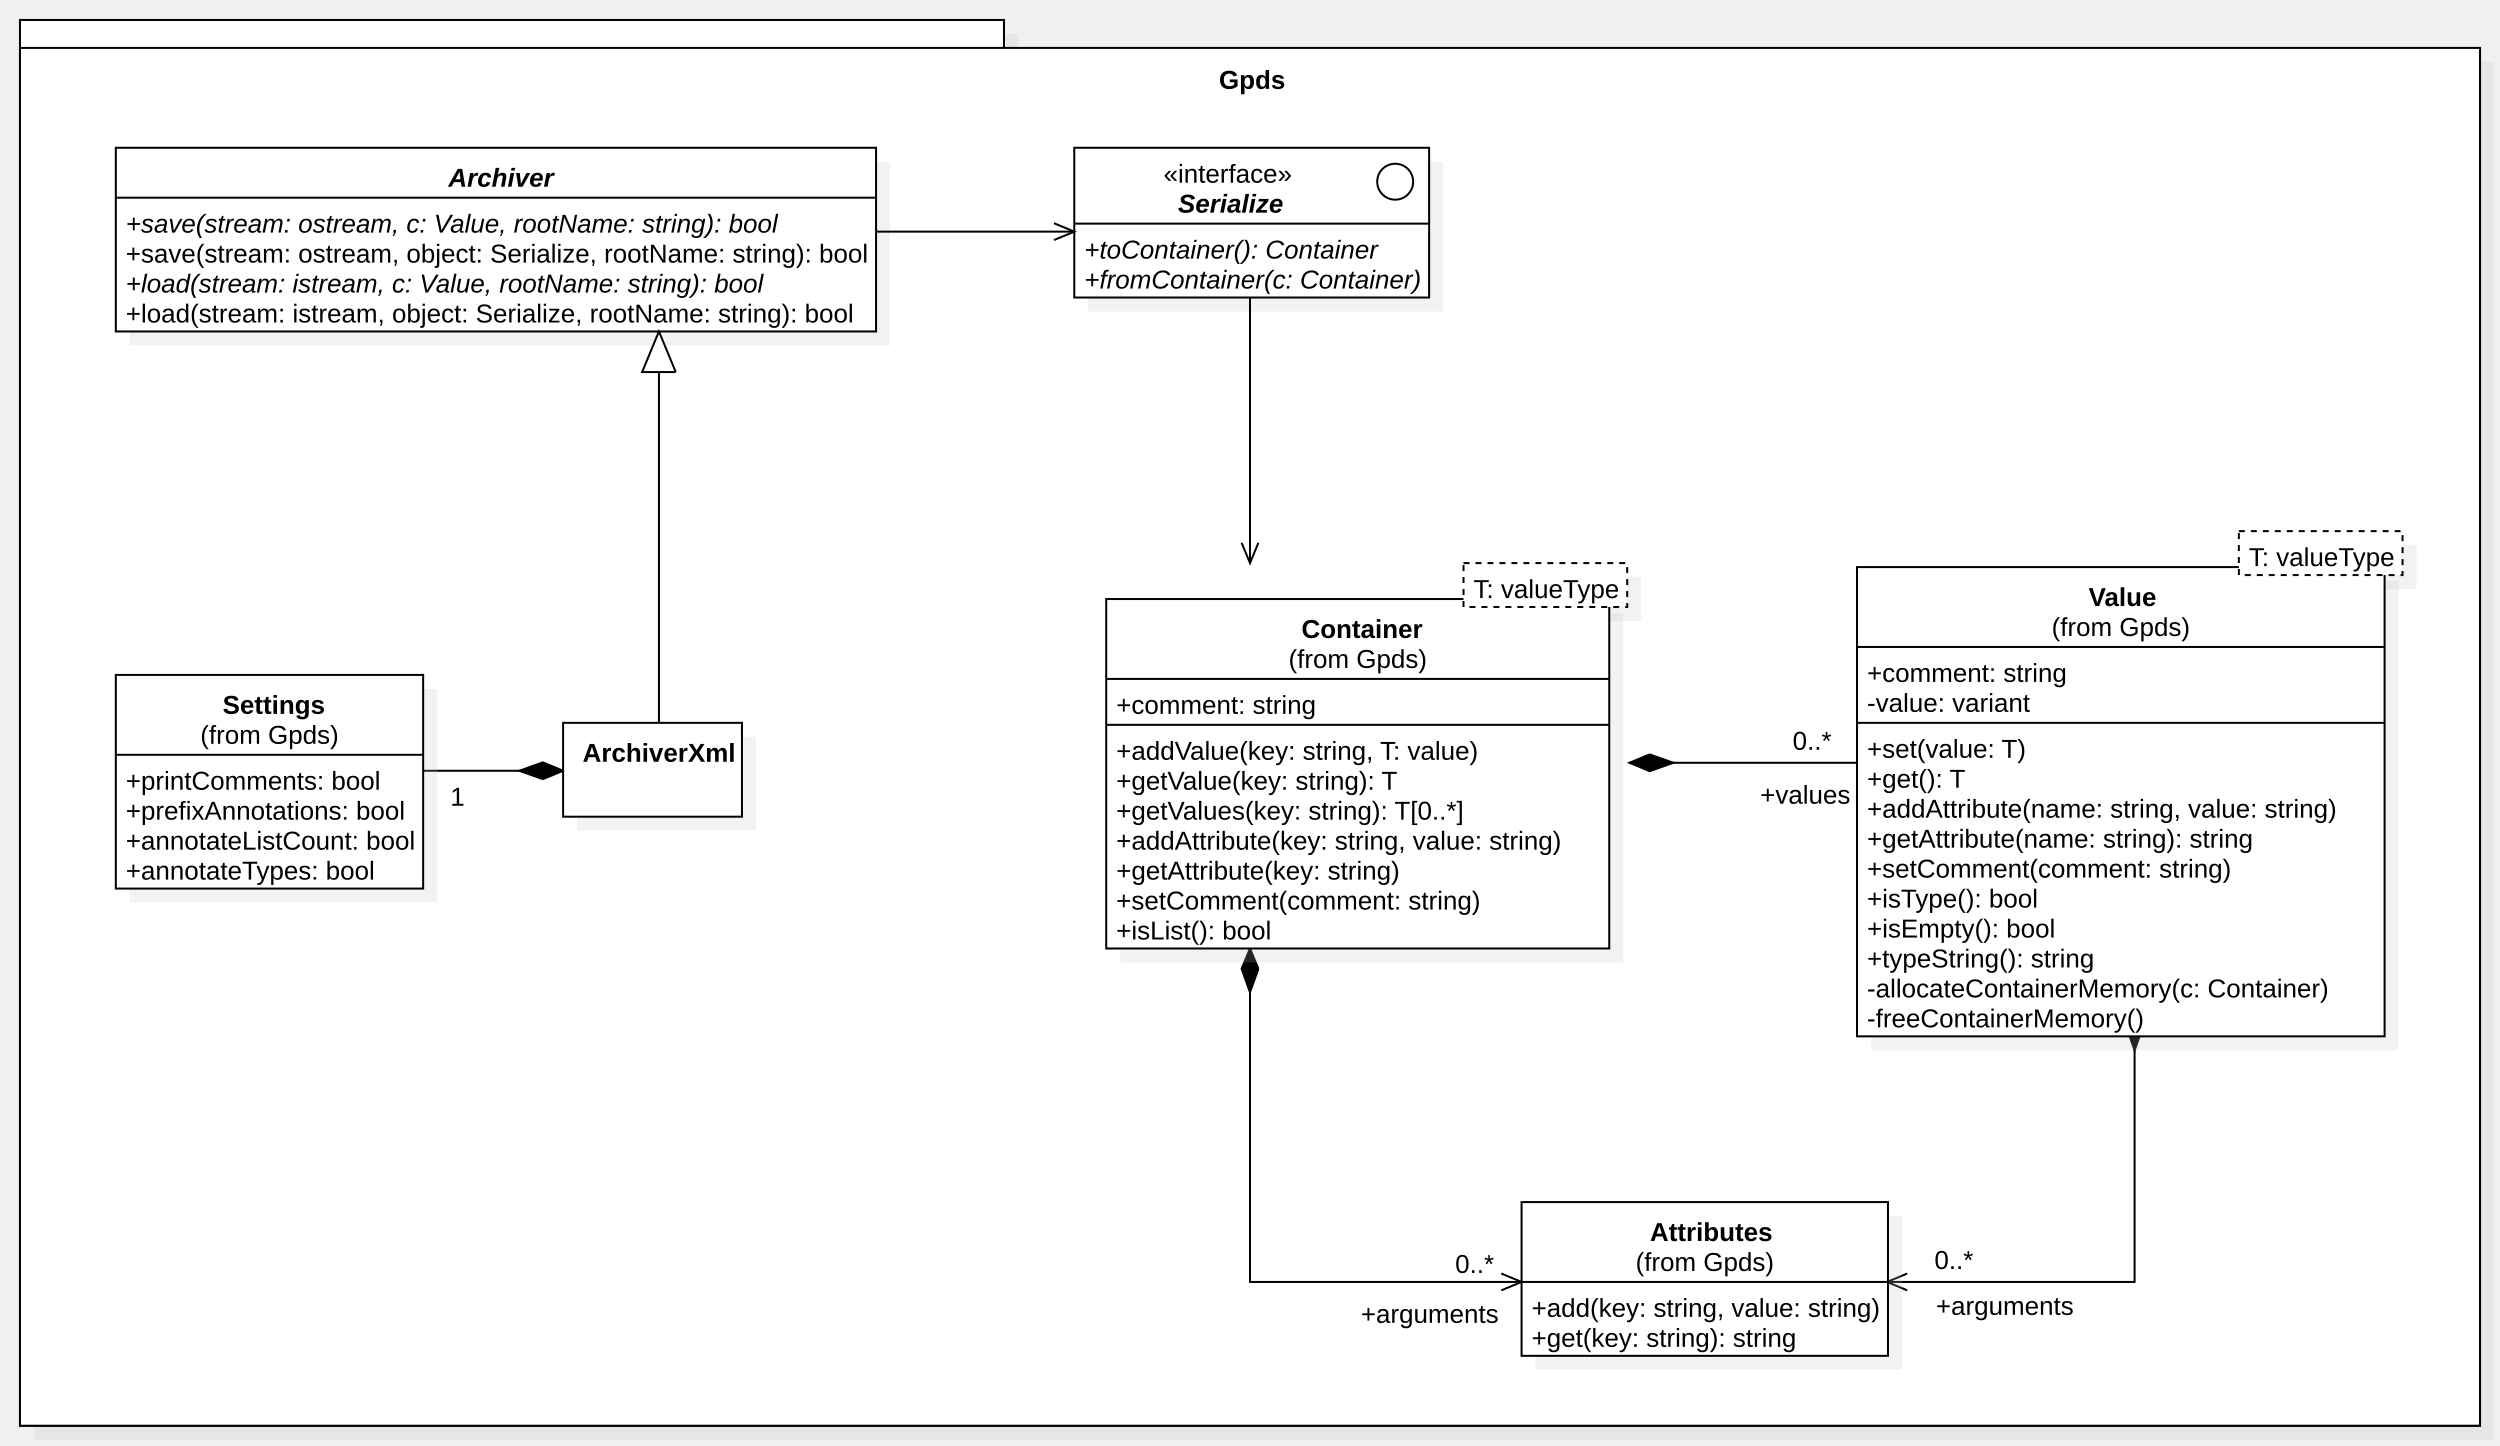
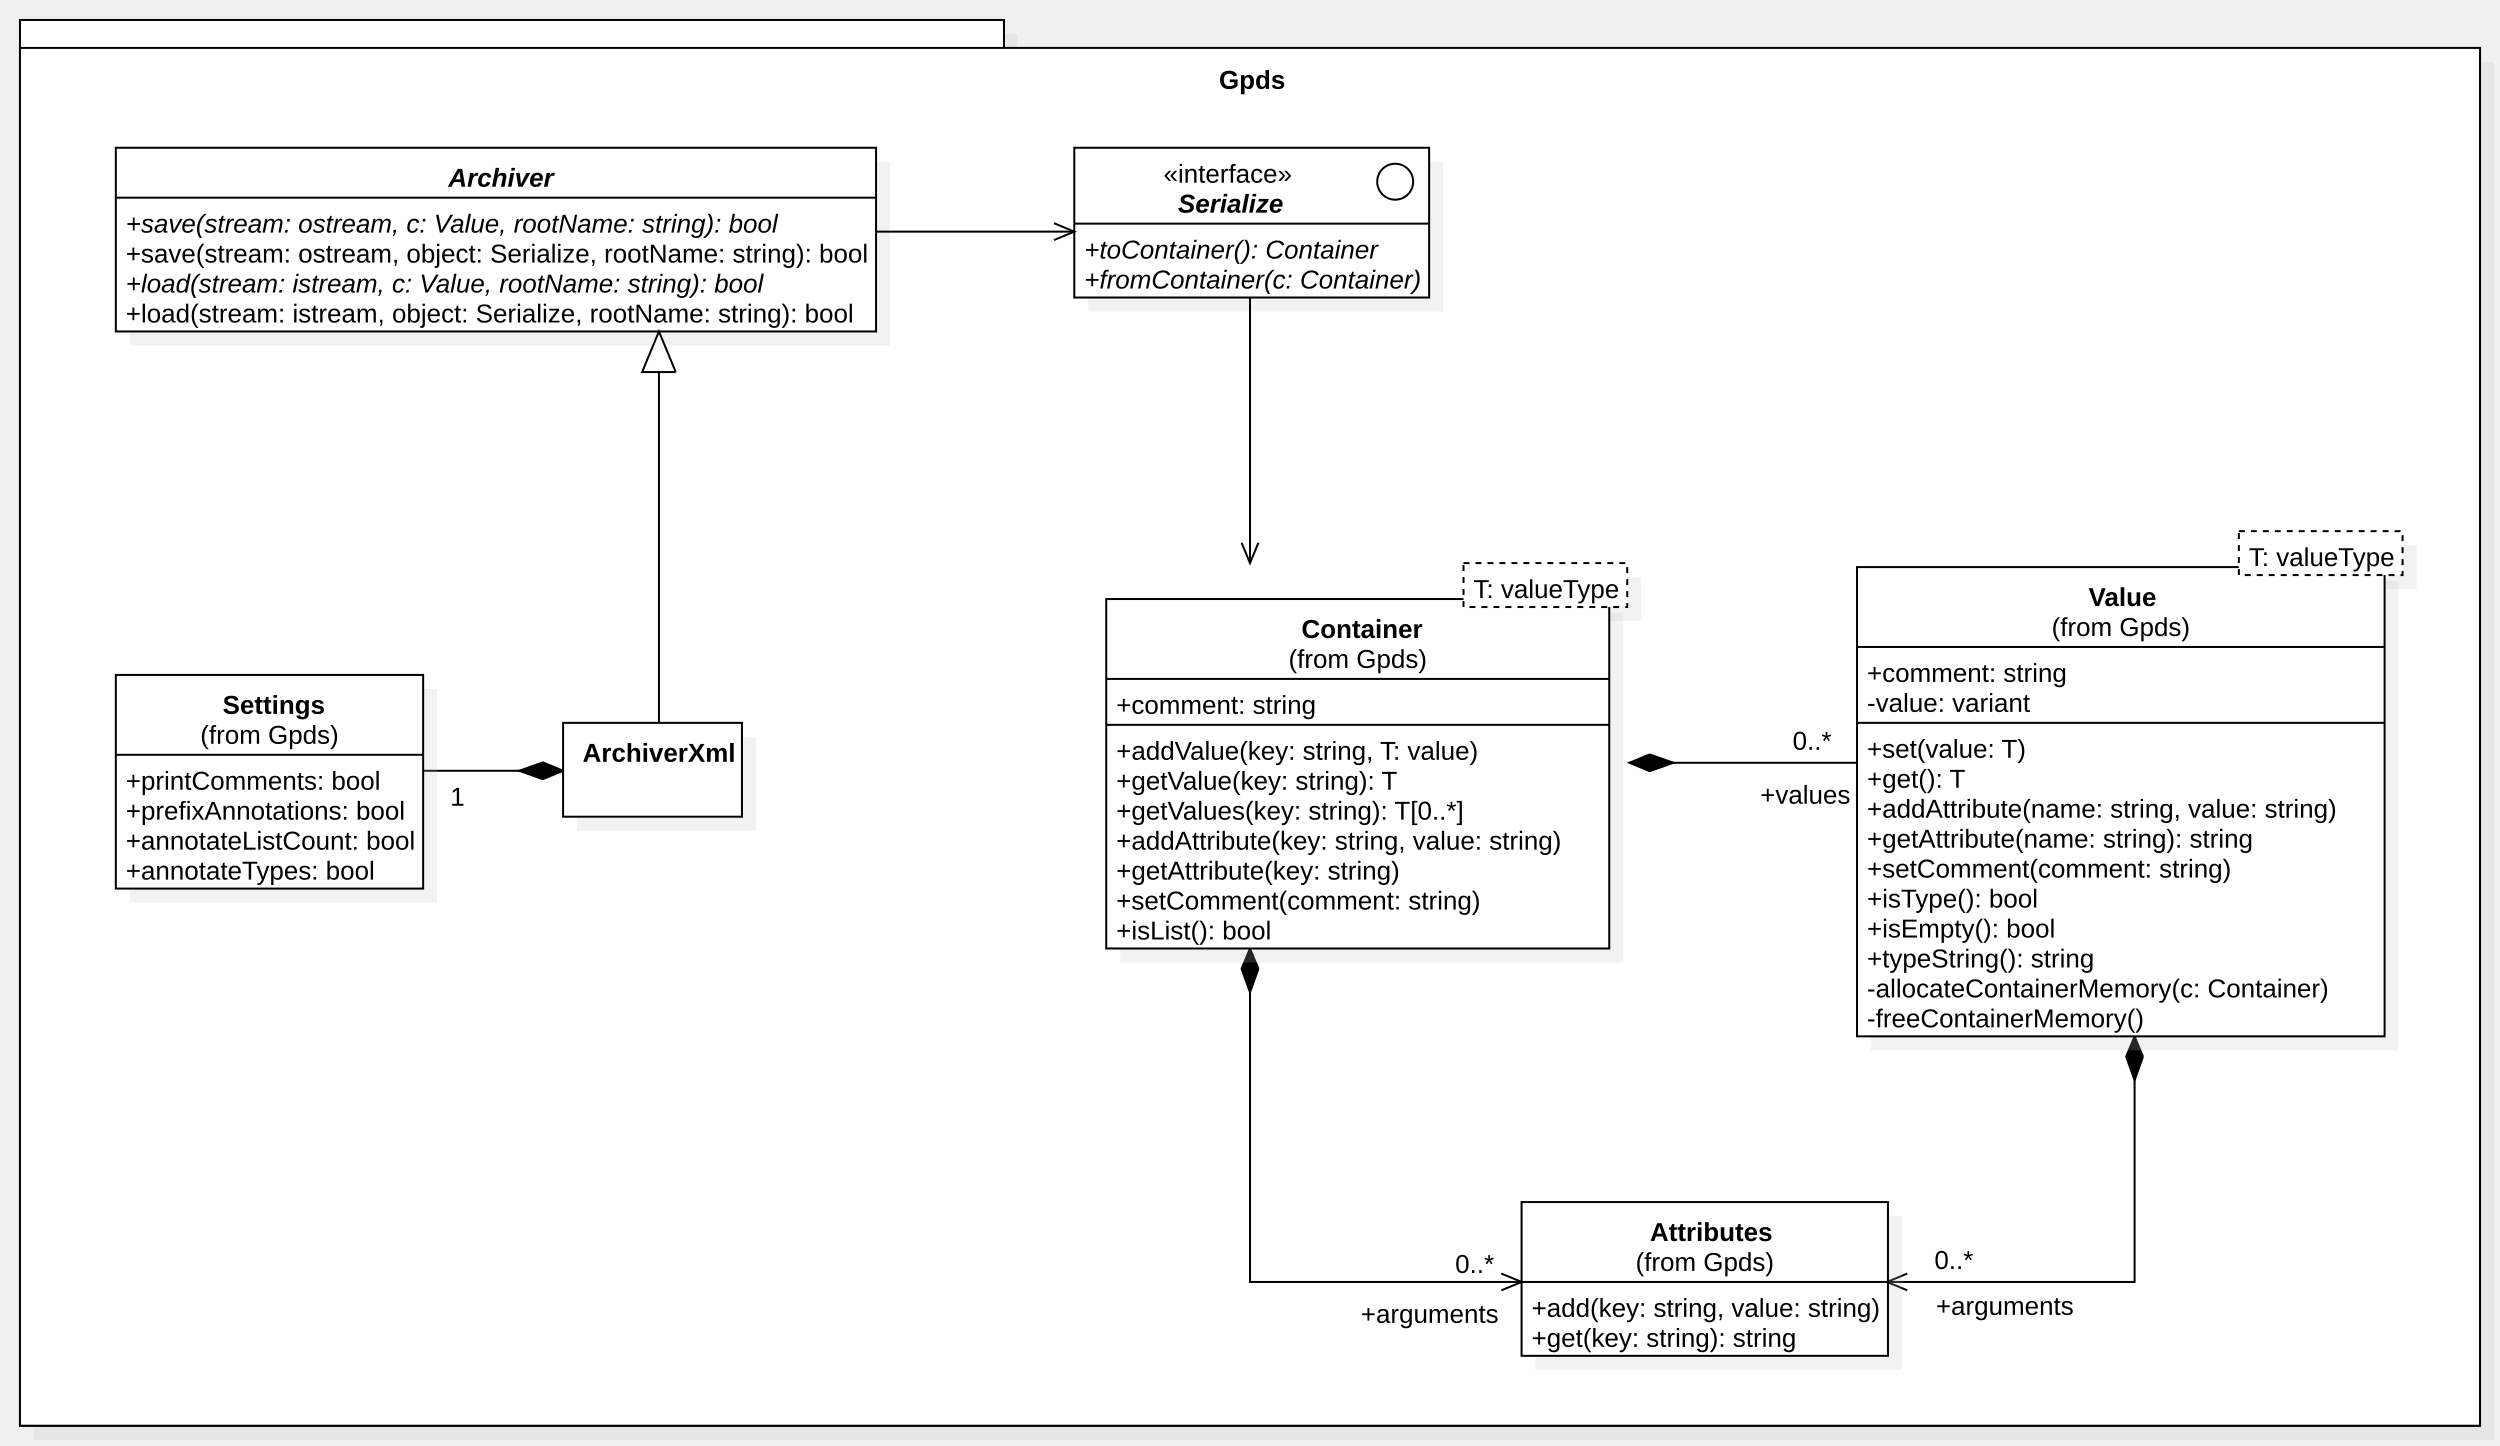
<svg xmlns="http://www.w3.org/2000/svg" version="1.1" width="1252" height="724">
  <defs />
  <g>
    <g transform="translate(-22,-30) scale(1,1)">
      <rect fill="#C0C0C0" stroke="none" x="39" y="47" width="492.8" height="15" opacity="0.2" />
    </g>
    <g transform="translate(-22,-30) scale(1,1)">
      <rect fill="#C0C0C0" stroke="none" x="39" y="61" width="1232" height="690" opacity="0.2" />
    </g>
    <g transform="translate(-22,-30) scale(1,1)">
      <rect fill="#ffffff" stroke="none" x="32" y="55" width="1232" height="689" />
    </g>
    <g transform="translate(-22,-30) scale(1,1)">
      <path fill="none" stroke="#000000" d="M 32 55 L 1264 55 L 1264 744 L 32 744 L 32 55 Z Z" stroke-miterlimit="10" />
    </g>
    <g transform="translate(-22,-30) scale(1,1)">
      <rect fill="#ffffff" stroke="none" x="32" y="40" width="492.8" height="15" />
    </g>
    <g transform="translate(-22,-30) scale(1,1)">
      <path fill="none" stroke="#000000" d="M 32 40 L 524.8 40 L 524.8 55 L 32 55 L 32 40 Z Z" stroke-miterlimit="10" />
    </g>
    <g transform="translate(-22,-30) scale(1,1)">
      <rect fill="#ffffff" stroke="none" x="32" y="54" width="1232" height="690" />
    </g>
    <g transform="translate(-22,-30) scale(1,1)">
      <path fill="none" stroke="#000000" d="M 32 54 L 1264 54 L 1264 744 L 32 744 L 32 54 Z Z" stroke-miterlimit="10" />
    </g>
    <g transform="translate(-22,-30) scale(1,1)">
      <g>
        <path fill="none" stroke="none" />
        <text fill="#000000" stroke="none" font-family="Arial" font-size="13px" font-style="normal" font-weight="bold" text-decoration="none" x="632.464" y="74.5">Gpds</text>
      </g>
    </g>
    <g transform="translate(-22,-30) scale(1,1)">
      <path fill="none" stroke="#000000" d="M 234 416 L 304 416" stroke-miterlimit="10" />
    </g>
    <g transform="translate(-22,-30) scale(1,1)">
      <path fill="#000000" stroke="none" d="M 293.837 420.21 L 304 416 L 293.837 411.79 L 282 416" />
    </g>
    <g transform="translate(-22,-30) scale(1,1)">
      <path fill="none" stroke="#000000" d="M 293.837 420.21 L 304 416 L 293.837 411.79 L 282 416 L 293.837 420.21" stroke-miterlimit="10" />
    </g>
    <g transform="translate(-22,-30) scale(1,1)">
      <g>
        <path fill="none" stroke="none" />
        <text fill="#000000" stroke="none" font-family="Arial" font-size="13px" font-style="normal" font-weight="normal" text-decoration="none" x="247.5" y="433.5">1</text>
      </g>
    </g>
    <g transform="translate(-22,-30) scale(1,1)">
      <rect fill="#C0C0C0" stroke="none" x="567" y="111" width="177.708" height="75" opacity="0.2" />
    </g>
    <g transform="translate(-22,-30) scale(1,1)">
      <rect fill="#ffffff" stroke="none" x="560" y="104" width="177.708" height="75" />
    </g>
    <g transform="translate(-22,-30) scale(1,1)">
      <path fill="none" stroke="#000000" d="M 560 104 L 737.708 104 L 737.708 179 L 560 179 L 560 104 Z Z" stroke-miterlimit="10" />
    </g>
    <g transform="translate(-22,-30) scale(1,1)">
      <path fill="#ffffff" stroke="none" d="M 711.708 121 C 711.708 116.029 715.737 112 720.708 112 C 725.679 112 729.708 116.029 729.708 121 C 729.708 125.971 725.679 130 720.708 130 C 715.737 130 711.708 125.971 711.708 121 Z" />
    </g>
    <g transform="translate(-22,-30) scale(1,1)">
      <path fill="none" stroke="#000000" d="M 711.708 121 C 711.708 116.029 715.737 112 720.708 112 C 725.679 112 729.708 116.029 729.708 121 C 729.708 125.971 725.679 130 720.708 130 C 715.737 130 711.708 125.971 711.708 121 Z" stroke-miterlimit="10" />
    </g>
    <g transform="translate(-22,-30) scale(1,1)">
      <path fill="none" stroke="#000000" d="M 560 142 L 737.708 142" stroke-miterlimit="10" />
    </g>
    <g transform="translate(-22,-30) scale(1,1)">
      <g>
        <path fill="none" stroke="none" />
        <text fill="#000000" stroke="none" font-family="Arial" font-size="13px" font-style="normal" font-weight="normal" text-decoration="none" x="604.694" y="121.5">«interface»</text>
      </g>
    </g>
    <g transform="translate(-22,-30) scale(1,1)">
      <g>
        <path fill="none" stroke="none" />
        <text fill="#000000" stroke="none" font-family="Arial" font-size="13px" font-style="italic" font-weight="bold" text-decoration="none" x="611.927" y="136.5">Serialize</text>
      </g>
    </g>
    <g transform="translate(-22,-30) scale(1,1)">
      <g>
        <path fill="none" stroke="none" />
        <text fill="#000000" stroke="none" font-family="Arial" font-size="13px" font-style="italic" font-weight="normal" text-decoration="none" x="565" y="159.5">+toContainer(): Container</text>
      </g>
    </g>
    <g transform="translate(-22,-30) scale(1,1)">
      <g>
        <path fill="none" stroke="none" />
        <text fill="#000000" stroke="none" font-family="Arial" font-size="13px" font-style="italic" font-weight="normal" text-decoration="none" x="565" y="174.5">+fromContainer(c: Container)</text>
      </g>
    </g>
    <g transform="translate(-22,-30) scale(1,1)">
      <rect fill="#C0C0C0" stroke="none" x="87" y="111" width="380.731" height="92" opacity="0.2" />
    </g>
    <g transform="translate(-22,-30) scale(1,1)">
      <rect fill="#ffffff" stroke="none" x="80" y="104" width="380.731" height="92" />
    </g>
    <g transform="translate(-22,-30) scale(1,1)">
      <path fill="none" stroke="#000000" d="M 80 104 L 460.731 104 L 460.731 196 L 80 196 L 80 104 Z Z" stroke-miterlimit="10" />
    </g>
    <g transform="translate(-22,-30) scale(1,1)">
      <path fill="none" stroke="#000000" d="M 80 129 L 460.731 129" stroke-miterlimit="10" />
    </g>
    <g transform="translate(-22,-30) scale(1,1)">
      <g>
        <path fill="none" stroke="none" />
        <text fill="#000000" stroke="none" font-family="Arial" font-size="13px" font-style="italic" font-weight="bold" text-decoration="none" x="246.527" y="123.5">Archiver</text>
      </g>
    </g>
    <g transform="translate(-22,-30) scale(1,1)">
      <g>
        <path fill="none" stroke="none" />
        <text fill="#000000" stroke="none" font-family="Arial" font-size="13px" font-style="italic" font-weight="normal" text-decoration="none" x="85" y="146.5">+save(stream: ostream, c: Value, rootName: string): bool</text>
      </g>
    </g>
    <g transform="translate(-22,-30) scale(1,1)">
      <g>
        <path fill="none" stroke="none" />
        <text fill="#000000" stroke="none" font-family="Arial" font-size="13px" font-style="normal" font-weight="normal" text-decoration="none" x="85" y="161.5">+save(stream: ostream, object: Serialize, rootName: string): bool</text>
      </g>
    </g>
    <g transform="translate(-22,-30) scale(1,1)">
      <g>
        <path fill="none" stroke="none" />
        <text fill="#000000" stroke="none" font-family="Arial" font-size="13px" font-style="italic" font-weight="normal" text-decoration="none" x="85" y="176.5">+load(stream: istream, c: Value, rootName: string): bool</text>
      </g>
    </g>
    <g transform="translate(-22,-30) scale(1,1)">
      <g>
        <path fill="none" stroke="none" />
        <text fill="#000000" stroke="none" font-family="Arial" font-size="13px" font-style="normal" font-weight="normal" text-decoration="none" x="85" y="191.5">+load(stream: istream, object: Serialize, rootName: string): bool</text>
      </g>
    </g>
    <g transform="translate(-22,-30) scale(1,1)">
      <path fill="none" stroke="#000000" d="M 461 146 L 560 146" stroke-miterlimit="10" />
    </g>
    <g transform="translate(-22,-30) scale(1,1)">
      <path fill="none" stroke="#000000" d="M 549.837 150.21 L 560 146 L 549.837 141.79" stroke-miterlimit="10" />
    </g>
    <g transform="translate(-22,-30) scale(1,1)">
      <path fill="none" stroke="#000000" d="M 952 412 L 838 412" stroke-miterlimit="10" />
    </g>
    <g transform="translate(-22,-30) scale(1,1)">
      <path fill="#000000" stroke="none" d="M 848.163 407.79 L 838 412 L 848.163 416.21 L 860 412" />
    </g>
    <g transform="translate(-22,-30) scale(1,1)">
      <path fill="none" stroke="#000000" d="M 848.163 407.79 L 838 412 L 848.163 416.21 L 860 412 L 848.163 407.79" stroke-miterlimit="10" />
    </g>
    <g transform="translate(-22,-30) scale(1,1)">
      <g>
        <path fill="none" stroke="none" />
        <text fill="#000000" stroke="none" font-family="Arial" font-size="13px" font-style="normal" font-weight="normal" text-decoration="none" x="903.5" y="432.5">+values</text>
      </g>
    </g>
    <g transform="translate(-22,-30) scale(1,1)">
      <g>
        <path fill="none" stroke="none" />
        <text fill="#000000" stroke="none" font-family="Arial" font-size="13px" font-style="normal" font-weight="normal" text-decoration="none" x="919.744" y="405.5">0..*</text>
      </g>
    </g>
    <g transform="translate(-22,-30) scale(1,1)">
-       <path fill="none" stroke="#000000" d="M 967 672 L 1091 672 L 1091 534" stroke-miterlimit="10" />
-     </g>
-     <g transform="translate(-22,-30) scale(1,1)">
-       <path fill="#000000" stroke="none" d="M 1095.21 544.163 L 1091 534 L 1086.79 544.163 L 1091 556" />
-     </g>
-     <g transform="translate(-22,-30) scale(1,1)">
-       <path fill="none" stroke="#000000" d="M 1095.21 544.163 L 1091 534 L 1086.79 544.163 L 1091 556 L 1095.21 544.163" stroke-miterlimit="10" />
+       <path fill="none" stroke="#000000" d="M 967 672 L 1091 672 L 1091 549" stroke-miterlimit="10" />
+     </g>
+     <g transform="translate(-22,-30) scale(1,1)">
+       <path fill="#000000" stroke="none" d="M 1095.21 559.163 L 1091 549 L 1086.79 559.163 L 1091 571" />
+     </g>
+     <g transform="translate(-22,-30) scale(1,1)">
+       <path fill="none" stroke="#000000" d="M 1095.21 559.163 L 1091 549 L 1086.79 559.163 L 1091 571 L 1095.21 559.163" stroke-miterlimit="10" />
    </g>
    <g transform="translate(-22,-30) scale(1,1)">
      <path fill="none" stroke="#000000" d="M 977.163 667.79 L 967 672 L 977.163 676.21" stroke-miterlimit="10" />
    </g>
    <g transform="translate(-22,-30) scale(1,1)">
      <g>
        <path fill="none" stroke="none" />
        <text fill="#000000" stroke="none" font-family="Arial" font-size="13px" font-style="normal" font-weight="normal" text-decoration="none" x="991.5" y="688.5">+arguments</text>
      </g>
    </g>
    <g transform="translate(-22,-30) scale(1,1)">
      <g>
        <path fill="none" stroke="none" />
        <text fill="#000000" stroke="none" font-family="Arial" font-size="13px" font-style="normal" font-weight="normal" text-decoration="none" x="990.744" y="665.5">0..*</text>
      </g>
    </g>
    <g transform="translate(-22,-30) scale(1,1)">
      <path fill="none" stroke="#000000" d="M 784 672 L 648 672 L 648 505" stroke-miterlimit="10" />
    </g>
    <g transform="translate(-22,-30) scale(1,1)">
      <path fill="#000000" stroke="none" d="M 652.21 515.163 L 648 505 L 643.79 515.163 L 648 527" />
    </g>
    <g transform="translate(-22,-30) scale(1,1)">
      <path fill="none" stroke="#000000" d="M 652.21 515.163 L 648 505 L 643.79 515.163 L 648 527 L 652.21 515.163" stroke-miterlimit="10" />
    </g>
    <g transform="translate(-22,-30) scale(1,1)">
      <path fill="none" stroke="#000000" d="M 773.837 676.21 L 784 672 L 773.837 667.79" stroke-miterlimit="10" />
    </g>
    <g transform="translate(-22,-30) scale(1,1)">
      <g>
        <path fill="none" stroke="none" />
        <text fill="#000000" stroke="none" font-family="Arial" font-size="13px" font-style="normal" font-weight="normal" text-decoration="none" x="703.5" y="692.5">+arguments</text>
      </g>
    </g>
    <g transform="translate(-22,-30) scale(1,1)">
      <g>
        <path fill="none" stroke="none" />
        <text fill="#000000" stroke="none" font-family="Arial" font-size="13px" font-style="normal" font-weight="normal" text-decoration="none" x="750.744" y="667.5">0..*</text>
      </g>
    </g>
    <g transform="translate(-22,-30) scale(1,1)">
      <rect fill="#C0C0C0" stroke="none" x="583" y="337" width="251.911" height="175" opacity="0.2" />
    </g>
    <g transform="translate(-22,-30) scale(1,1)">
      <rect fill="#C0C0C0" stroke="none" x="761.925" y="319" width="81.985" height="22" opacity="0.2" />
    </g>
    <g transform="translate(-22,-30) scale(1,1)">
      <rect fill="#ffffff" stroke="none" x="576" y="330" width="251.911" height="175" />
    </g>
    <g transform="translate(-22,-30) scale(1,1)">
      <path fill="none" stroke="#000000" d="M 576 330 L 827.911 330 L 827.911 505 L 576 505 L 576 330 Z Z" stroke-miterlimit="10" />
    </g>
    <g transform="translate(-22,-30) scale(1,1)">
      <path fill="none" stroke="#000000" d="M 576 370 L 827.911 370" stroke-miterlimit="10" />
    </g>
    <g transform="translate(-22,-30) scale(1,1)">
      <path fill="none" stroke="#000000" d="M 576 393 L 827.911 393" stroke-miterlimit="10" />
    </g>
    <g transform="translate(-22,-30) scale(1,1)">
      <g>
        <path fill="none" stroke="none" />
        <text fill="#000000" stroke="none" font-family="Arial" font-size="13px" font-style="normal" font-weight="bold" text-decoration="none" x="673.772" y="349.5">Container</text>
      </g>
    </g>
    <g transform="translate(-22,-30) scale(1,1)">
      <g>
        <path fill="none" stroke="none" />
        <text fill="#000000" stroke="none" font-family="Arial" font-size="13px" font-style="normal" font-weight="normal" text-decoration="none" x="667.284" y="364.5">(from Gpds)</text>
      </g>
    </g>
    <g transform="translate(-22,-30) scale(1,1)">
      <g>
        <path fill="none" stroke="none" />
        <text fill="#000000" stroke="none" font-family="Arial" font-size="13px" font-style="normal" font-weight="normal" text-decoration="none" x="581" y="387.5">+comment: string</text>
      </g>
    </g>
    <g transform="translate(-22,-30) scale(1,1)">
      <g>
        <path fill="none" stroke="none" />
        <text fill="#000000" stroke="none" font-family="Arial" font-size="13px" font-style="normal" font-weight="normal" text-decoration="none" x="581" y="410.5">+addValue(key: string, T: value)</text>
      </g>
    </g>
    <g transform="translate(-22,-30) scale(1,1)">
      <g>
        <path fill="none" stroke="none" />
        <text fill="#000000" stroke="none" font-family="Arial" font-size="13px" font-style="normal" font-weight="normal" text-decoration="none" x="581" y="425.5">+getValue(key: string): T</text>
      </g>
    </g>
    <g transform="translate(-22,-30) scale(1,1)">
      <g>
        <path fill="none" stroke="none" />
        <text fill="#000000" stroke="none" font-family="Arial" font-size="13px" font-style="normal" font-weight="normal" text-decoration="none" x="581" y="440.5">+getValues(key: string): T[0..*]</text>
      </g>
    </g>
    <g transform="translate(-22,-30) scale(1,1)">
      <g>
        <path fill="none" stroke="none" />
        <text fill="#000000" stroke="none" font-family="Arial" font-size="13px" font-style="normal" font-weight="normal" text-decoration="none" x="581" y="455.5">+addAttribute(key: string, value: string)</text>
      </g>
    </g>
    <g transform="translate(-22,-30) scale(1,1)">
      <g>
        <path fill="none" stroke="none" />
        <text fill="#000000" stroke="none" font-family="Arial" font-size="13px" font-style="normal" font-weight="normal" text-decoration="none" x="581" y="470.5">+getAttribute(key: string)</text>
      </g>
    </g>
    <g transform="translate(-22,-30) scale(1,1)">
      <g>
        <path fill="none" stroke="none" />
        <text fill="#000000" stroke="none" font-family="Arial" font-size="13px" font-style="normal" font-weight="normal" text-decoration="none" x="581" y="485.5">+setComment(comment: string)</text>
      </g>
    </g>
    <g transform="translate(-22,-30) scale(1,1)">
      <g>
        <path fill="none" stroke="none" />
        <text fill="#000000" stroke="none" font-family="Arial" font-size="13px" font-style="normal" font-weight="normal" text-decoration="none" x="581" y="500.5">+isList(): bool</text>
      </g>
    </g>
    <g transform="translate(-22,-30) scale(1,1)">
      <rect fill="#ffffff" stroke="none" x="754.925" y="312" width="81.985" height="22" />
    </g>
    <g transform="translate(-22,-30) scale(1,1)">
      <path fill="none" stroke="#000000" d="M 754.925 312 L 836.911 312 L 836.911 334 L 754.925 334 L 754.925 312 Z Z" stroke-miterlimit="10" stroke-dasharray="3" />
    </g>
    <g transform="translate(-22,-30) scale(1,1)">
      <g>
        <path fill="none" stroke="none" />
        <text fill="#000000" stroke="none" font-family="Arial" font-size="13px" font-style="normal" font-weight="normal" text-decoration="none" x="759.925" y="329.5">T: valueType</text>
      </g>
    </g>
    <g transform="translate(-22,-30) scale(1,1)">
      <rect fill="#C0C0C0" stroke="none" x="959" y="321" width="264.2" height="235" opacity="0.2" />
    </g>
    <g transform="translate(-22,-30) scale(1,1)">
      <rect fill="#C0C0C0" stroke="none" x="1150.214" y="303" width="81.985" height="22" opacity="0.2" />
    </g>
    <g transform="translate(-22,-30) scale(1,1)">
      <rect fill="#ffffff" stroke="none" x="952" y="314" width="264.2" height="235" />
    </g>
    <g transform="translate(-22,-30) scale(1,1)">
      <path fill="none" stroke="#000000" d="M 952 314 L 1216.2 314 L 1216.2 549 L 952 549 L 952 314 Z Z" stroke-miterlimit="10" />
    </g>
    <g transform="translate(-22,-30) scale(1,1)">
      <path fill="none" stroke="#000000" d="M 952 354 L 1216.2 354" stroke-miterlimit="10" />
    </g>
    <g transform="translate(-22,-30) scale(1,1)">
      <path fill="none" stroke="#000000" d="M 952 392 L 1216.2 392" stroke-miterlimit="10" />
    </g>
    <g transform="translate(-22,-30) scale(1,1)">
      <g>
        <path fill="none" stroke="none" />
        <text fill="#000000" stroke="none" font-family="Arial" font-size="13px" font-style="normal" font-weight="bold" text-decoration="none" x="1067.958" y="333.5">Value</text>
      </g>
    </g>
    <g transform="translate(-22,-30) scale(1,1)">
      <g>
        <path fill="none" stroke="none" />
        <text fill="#000000" stroke="none" font-family="Arial" font-size="13px" font-style="normal" font-weight="normal" text-decoration="none" x="1049.429" y="348.5">(from Gpds)</text>
      </g>
    </g>
    <g transform="translate(-22,-30) scale(1,1)">
      <g>
        <path fill="none" stroke="none" />
        <text fill="#000000" stroke="none" font-family="Arial" font-size="13px" font-style="normal" font-weight="normal" text-decoration="none" x="957" y="371.5">+comment: string</text>
      </g>
    </g>
    <g transform="translate(-22,-30) scale(1,1)">
      <g>
        <path fill="none" stroke="none" />
        <text fill="#000000" stroke="none" font-family="Arial" font-size="13px" font-style="normal" font-weight="normal" text-decoration="none" x="957" y="386.5">-value: variant</text>
      </g>
    </g>
    <g transform="translate(-22,-30) scale(1,1)">
      <g>
        <path fill="none" stroke="none" />
        <text fill="#000000" stroke="none" font-family="Arial" font-size="13px" font-style="normal" font-weight="normal" text-decoration="none" x="957" y="409.5">+set(value: T)</text>
      </g>
    </g>
    <g transform="translate(-22,-30) scale(1,1)">
      <g>
        <path fill="none" stroke="none" />
        <text fill="#000000" stroke="none" font-family="Arial" font-size="13px" font-style="normal" font-weight="normal" text-decoration="none" x="957" y="424.5">+get(): T</text>
      </g>
    </g>
    <g transform="translate(-22,-30) scale(1,1)">
      <g>
        <path fill="none" stroke="none" />
        <text fill="#000000" stroke="none" font-family="Arial" font-size="13px" font-style="normal" font-weight="normal" text-decoration="none" x="957" y="439.5">+addAttribute(name: string, value: string)</text>
      </g>
    </g>
    <g transform="translate(-22,-30) scale(1,1)">
      <g>
        <path fill="none" stroke="none" />
        <text fill="#000000" stroke="none" font-family="Arial" font-size="13px" font-style="normal" font-weight="normal" text-decoration="none" x="957" y="454.5">+getAttribute(name: string): string</text>
      </g>
    </g>
    <g transform="translate(-22,-30) scale(1,1)">
      <g>
        <path fill="none" stroke="none" />
        <text fill="#000000" stroke="none" font-family="Arial" font-size="13px" font-style="normal" font-weight="normal" text-decoration="none" x="957" y="469.5">+setComment(comment: string)</text>
      </g>
    </g>
    <g transform="translate(-22,-30) scale(1,1)">
      <g>
        <path fill="none" stroke="none" />
        <text fill="#000000" stroke="none" font-family="Arial" font-size="13px" font-style="normal" font-weight="normal" text-decoration="none" x="957" y="484.5">+isType(): bool</text>
      </g>
    </g>
    <g transform="translate(-22,-30) scale(1,1)">
      <g>
        <path fill="none" stroke="none" />
        <text fill="#000000" stroke="none" font-family="Arial" font-size="13px" font-style="normal" font-weight="normal" text-decoration="none" x="957" y="499.5">+isEmpty(): bool</text>
      </g>
    </g>
    <g transform="translate(-22,-30) scale(1,1)">
      <g>
        <path fill="none" stroke="none" />
        <text fill="#000000" stroke="none" font-family="Arial" font-size="13px" font-style="normal" font-weight="normal" text-decoration="none" x="957" y="514.5">+typeString(): string</text>
      </g>
    </g>
    <g transform="translate(-22,-30) scale(1,1)">
      <g>
        <path fill="none" stroke="none" />
        <text fill="#000000" stroke="none" font-family="Arial" font-size="13px" font-style="normal" font-weight="normal" text-decoration="none" x="957" y="529.5">-allocateContainerMemory(c: Container)</text>
      </g>
    </g>
    <g transform="translate(-22,-30) scale(1,1)">
      <g>
        <path fill="none" stroke="none" />
        <text fill="#000000" stroke="none" font-family="Arial" font-size="13px" font-style="normal" font-weight="normal" text-decoration="none" x="957" y="544.5">-freeContainerMemory()</text>
      </g>
    </g>
    <g transform="translate(-22,-30) scale(1,1)">
      <rect fill="#ffffff" stroke="none" x="1143.214" y="296" width="81.985" height="22" />
    </g>
    <g transform="translate(-22,-30) scale(1,1)">
      <path fill="none" stroke="#000000" d="M 1143.214 296 L 1225.2 296 L 1225.2 318 L 1143.214 318 L 1143.214 296 Z Z" stroke-miterlimit="10" stroke-dasharray="3" />
    </g>
    <g transform="translate(-22,-30) scale(1,1)">
      <g>
        <path fill="none" stroke="none" />
        <text fill="#000000" stroke="none" font-family="Arial" font-size="13px" font-style="normal" font-weight="normal" text-decoration="none" x="1148.214" y="313.5">T: valueType</text>
      </g>
    </g>
    <g transform="translate(-22,-30) scale(1,1)">
      <rect fill="#C0C0C0" stroke="none" x="87" y="375" width="153.917" height="107" opacity="0.2" />
    </g>
    <g transform="translate(-22,-30) scale(1,1)">
      <rect fill="#ffffff" stroke="none" x="80" y="368" width="153.917" height="107" />
    </g>
    <g transform="translate(-22,-30) scale(1,1)">
      <path fill="none" stroke="#000000" d="M 80 368 L 233.917 368 L 233.917 475 L 80 475 L 80 368 Z Z" stroke-miterlimit="10" />
    </g>
    <g transform="translate(-22,-30) scale(1,1)">
      <path fill="none" stroke="#000000" d="M 80 408 L 233.917 408" stroke-miterlimit="10" />
    </g>
    <g transform="translate(-22,-30) scale(1,1)">
      <g>
        <path fill="none" stroke="none" />
        <text fill="#000000" stroke="none" font-family="Arial" font-size="13px" font-style="normal" font-weight="bold" text-decoration="none" x="133.472" y="387.5">Settings</text>
      </g>
    </g>
    <g transform="translate(-22,-30) scale(1,1)">
      <g>
        <path fill="none" stroke="none" />
        <text fill="#000000" stroke="none" font-family="Arial" font-size="13px" font-style="normal" font-weight="normal" text-decoration="none" x="122.288" y="402.5">(from Gpds)</text>
      </g>
    </g>
    <g transform="translate(-22,-30) scale(1,1)">
      <g>
        <path fill="none" stroke="none" />
        <text fill="#000000" stroke="none" font-family="Arial" font-size="13px" font-style="normal" font-weight="normal" text-decoration="none" x="85" y="425.5">+printComments: bool</text>
      </g>
    </g>
    <g transform="translate(-22,-30) scale(1,1)">
      <g>
        <path fill="none" stroke="none" />
        <text fill="#000000" stroke="none" font-family="Arial" font-size="13px" font-style="normal" font-weight="normal" text-decoration="none" x="85" y="440.5">+prefixAnnotations: bool</text>
      </g>
    </g>
    <g transform="translate(-22,-30) scale(1,1)">
      <g>
        <path fill="none" stroke="none" />
        <text fill="#000000" stroke="none" font-family="Arial" font-size="13px" font-style="normal" font-weight="normal" text-decoration="none" x="85" y="455.5">+annotateListCount: bool</text>
      </g>
    </g>
    <g transform="translate(-22,-30) scale(1,1)">
      <g>
        <path fill="none" stroke="none" />
        <text fill="#000000" stroke="none" font-family="Arial" font-size="13px" font-style="normal" font-weight="normal" text-decoration="none" x="85" y="470.5">+annotateTypes: bool</text>
      </g>
    </g>
    <g transform="translate(-22,-30) scale(1,1)">
      <path fill="none" stroke="#000000" d="M 648 179 L 648 312" stroke-miterlimit="10" />
    </g>
    <g transform="translate(-22,-30) scale(1,1)">
      <path fill="none" stroke="#000000" d="M 643.79 301.837 L 648 312 L 652.21 301.837" stroke-miterlimit="10" />
    </g>
    <g transform="translate(-22,-30) scale(1,1)">
      <path fill="none" stroke="#000000" d="M 352 392 L 352 196" stroke-miterlimit="10" />
    </g>
    <g transform="translate(-22,-30) scale(1,1)">
      <path fill="#FFFFFF" stroke="none" d="M 360.419 216.325 L 352 196 L 343.581 216.325" />
    </g>
    <g transform="translate(-22,-30) scale(1,1)">
      <path fill="none" stroke="#000000" d="M 360.419 216.325 L 352 196 L 343.581 216.325 L 360.419 216.325" stroke-miterlimit="10" />
    </g>
    <g transform="translate(-22,-30) scale(1,1)">
      <rect fill="#C0C0C0" stroke="none" x="791" y="639" width="183.497" height="77" opacity="0.2" />
    </g>
    <g transform="translate(-22,-30) scale(1,1)">
      <rect fill="#ffffff" stroke="none" x="784" y="632" width="183.497" height="77" />
    </g>
    <g transform="translate(-22,-30) scale(1,1)">
      <path fill="none" stroke="#000000" d="M 784 632 L 967.497 632 L 967.497 709 L 784 709 L 784 632 Z Z" stroke-miterlimit="10" />
    </g>
    <g transform="translate(-22,-30) scale(1,1)">
      <path fill="none" stroke="#000000" d="M 784 672 L 967.497 672" stroke-miterlimit="10" />
    </g>
    <g transform="translate(-22,-30) scale(1,1)">
      <g>
        <path fill="none" stroke="none" />
        <text fill="#000000" stroke="none" font-family="Arial" font-size="13px" font-style="normal" font-weight="bold" text-decoration="none" x="848.292" y="651.5">Attributes</text>
      </g>
    </g>
    <g transform="translate(-22,-30) scale(1,1)">
      <g>
        <path fill="none" stroke="none" />
        <text fill="#000000" stroke="none" font-family="Arial" font-size="13px" font-style="normal" font-weight="normal" text-decoration="none" x="841.078" y="666.5">(from Gpds)</text>
      </g>
    </g>
    <g transform="translate(-22,-30) scale(1,1)">
      <g>
        <path fill="none" stroke="none" />
        <text fill="#000000" stroke="none" font-family="Arial" font-size="13px" font-style="normal" font-weight="normal" text-decoration="none" x="789" y="689.5">+add(key: string, value: string)</text>
      </g>
    </g>
    <g transform="translate(-22,-30) scale(1,1)">
      <g>
        <path fill="none" stroke="none" />
        <text fill="#000000" stroke="none" font-family="Arial" font-size="13px" font-style="normal" font-weight="normal" text-decoration="none" x="789" y="704.5">+get(key: string): string</text>
      </g>
    </g>
    <g transform="translate(-22,-30) scale(1,1)">
      <rect fill="#C0C0C0" stroke="none" x="311" y="399" width="89.571" height="47" opacity="0.2" />
    </g>
    <g transform="translate(-22,-30) scale(1,1)">
      <rect fill="#ffffff" stroke="none" x="304" y="392" width="89.571" height="47" />
    </g>
    <g transform="translate(-22,-30) scale(1,1)">
      <path fill="none" stroke="#000000" d="M 304 392 L 393.571 392 L 393.571 439 L 304 439 L 304 392 Z Z" stroke-miterlimit="10" />
    </g>
    <g transform="translate(-22,-30) scale(1,1)">
      <g>
        <path fill="none" stroke="none" />
        <text fill="#000000" stroke="none" font-family="Arial" font-size="13px" font-style="normal" font-weight="bold" text-decoration="none" x="313.753" y="411.5">ArchiverXml</text>
      </g>
    </g>
  </g>
</svg>
